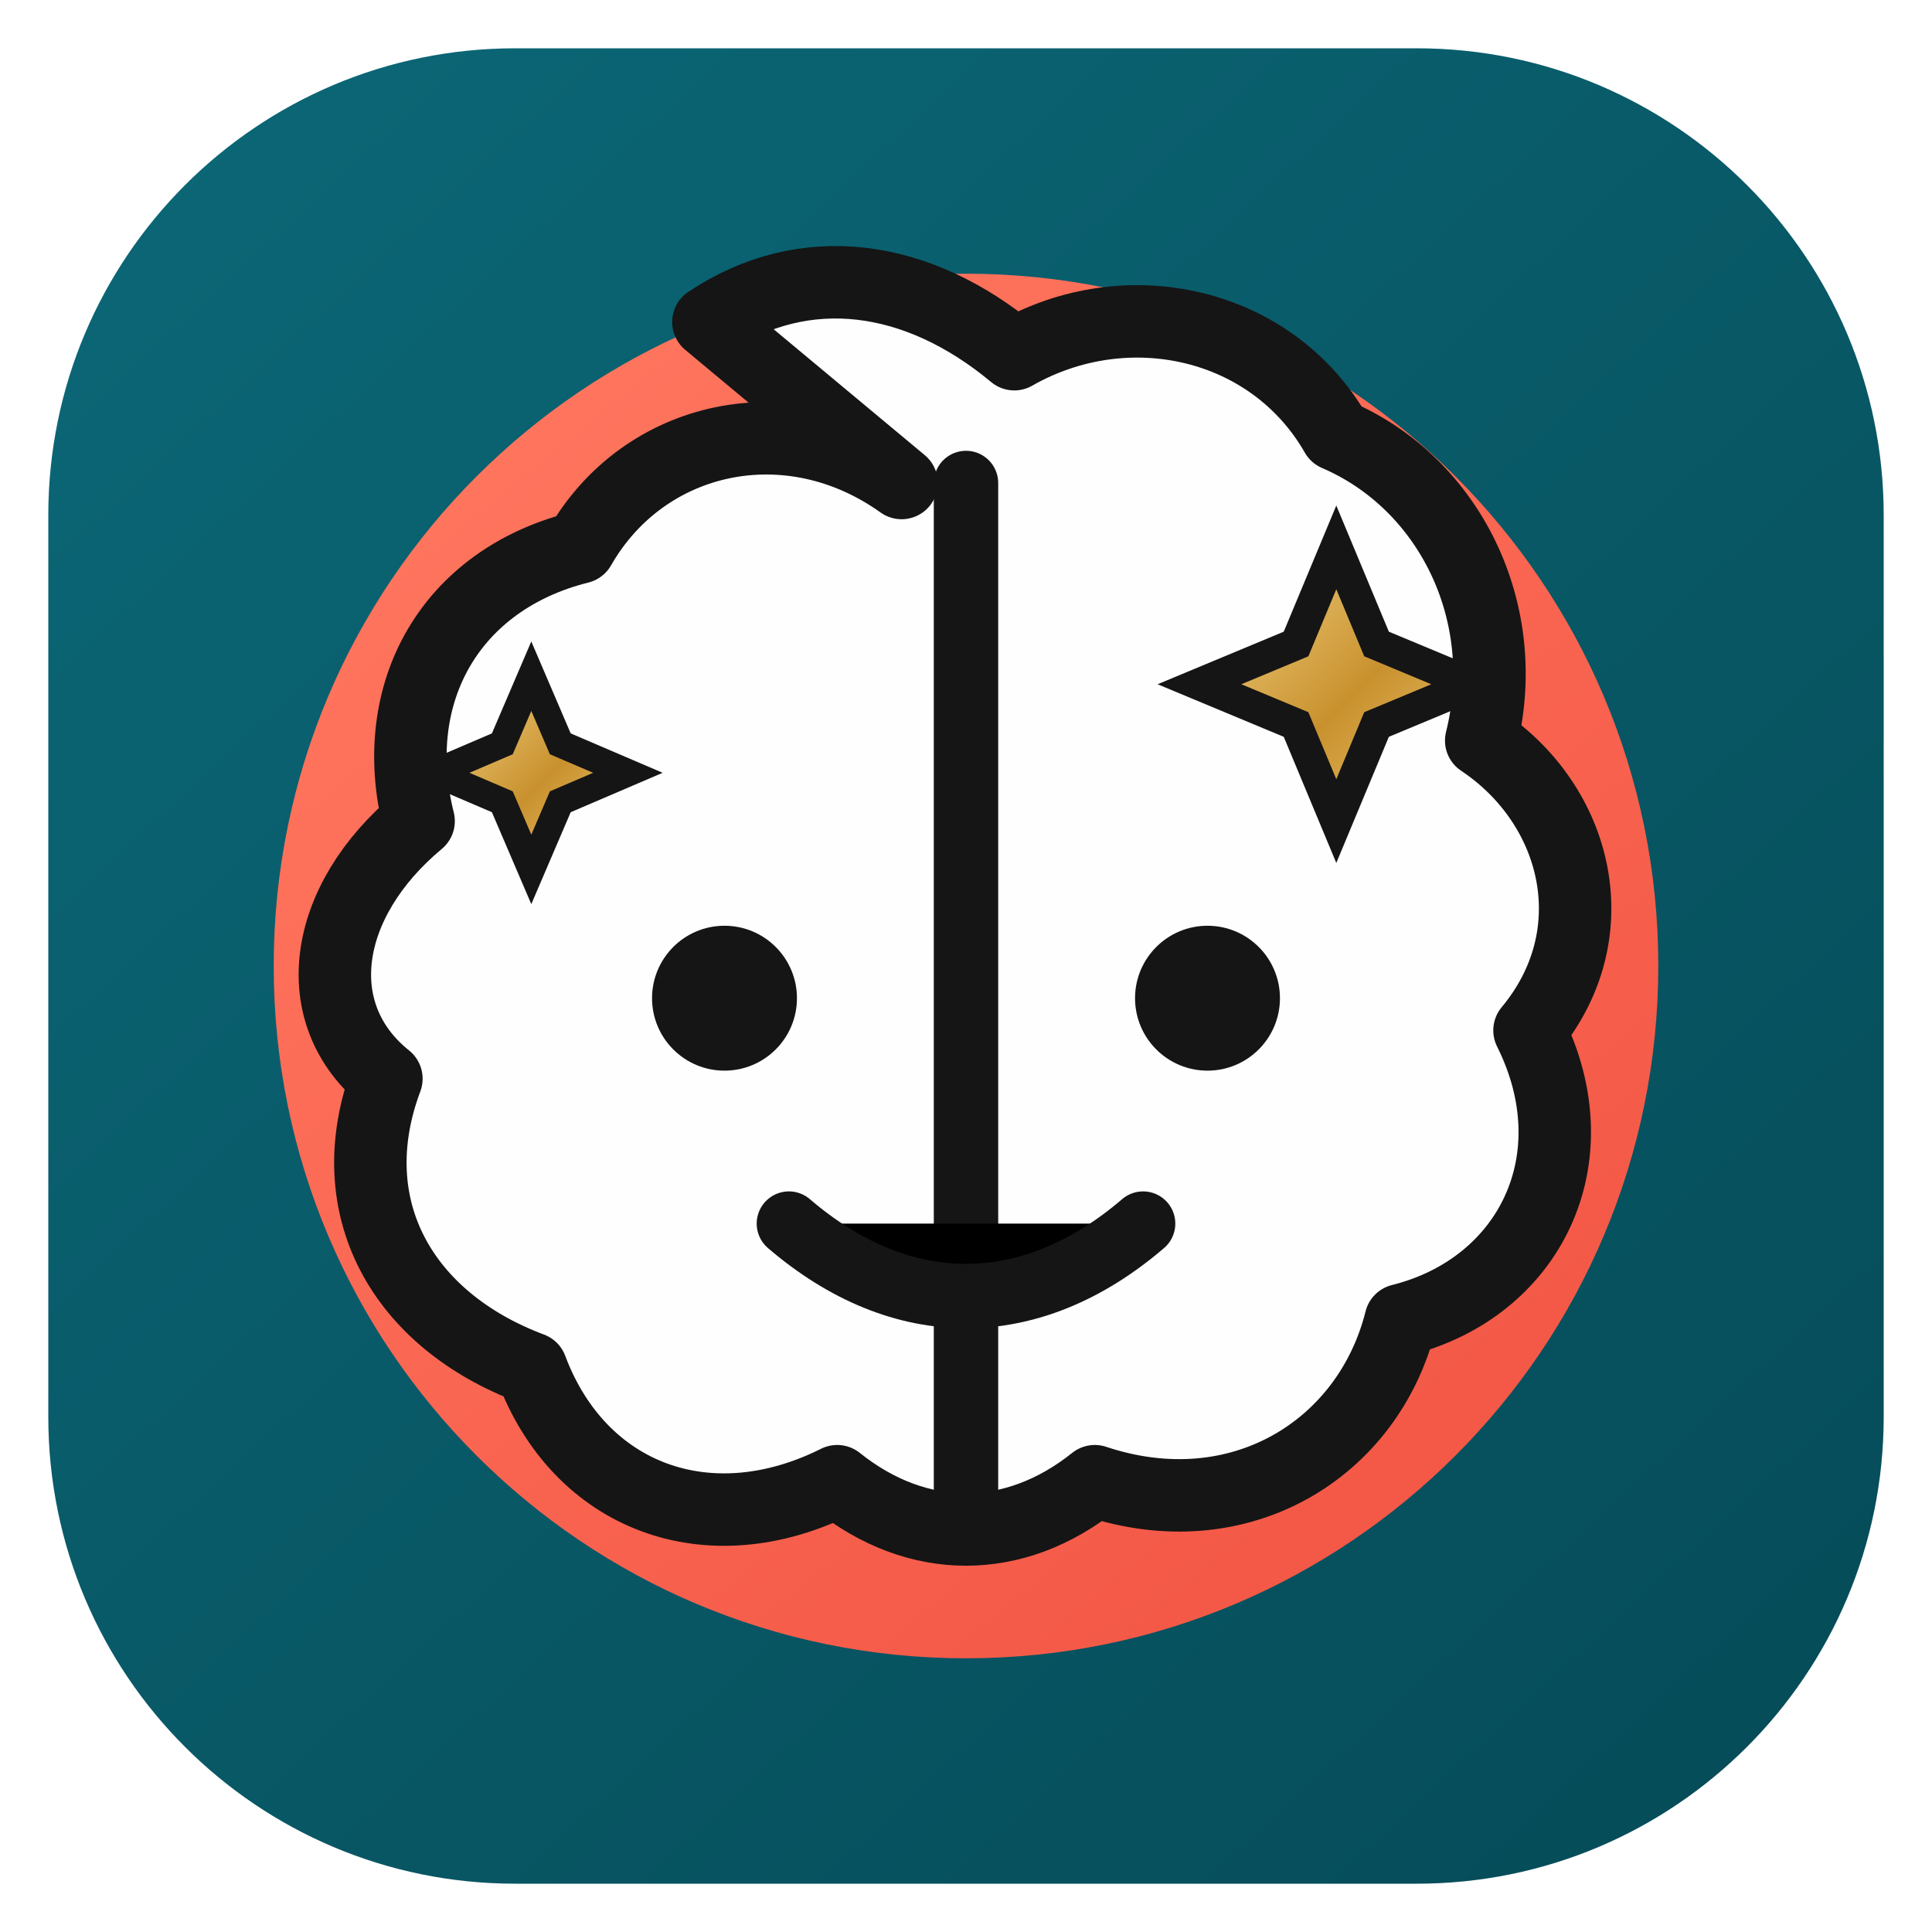
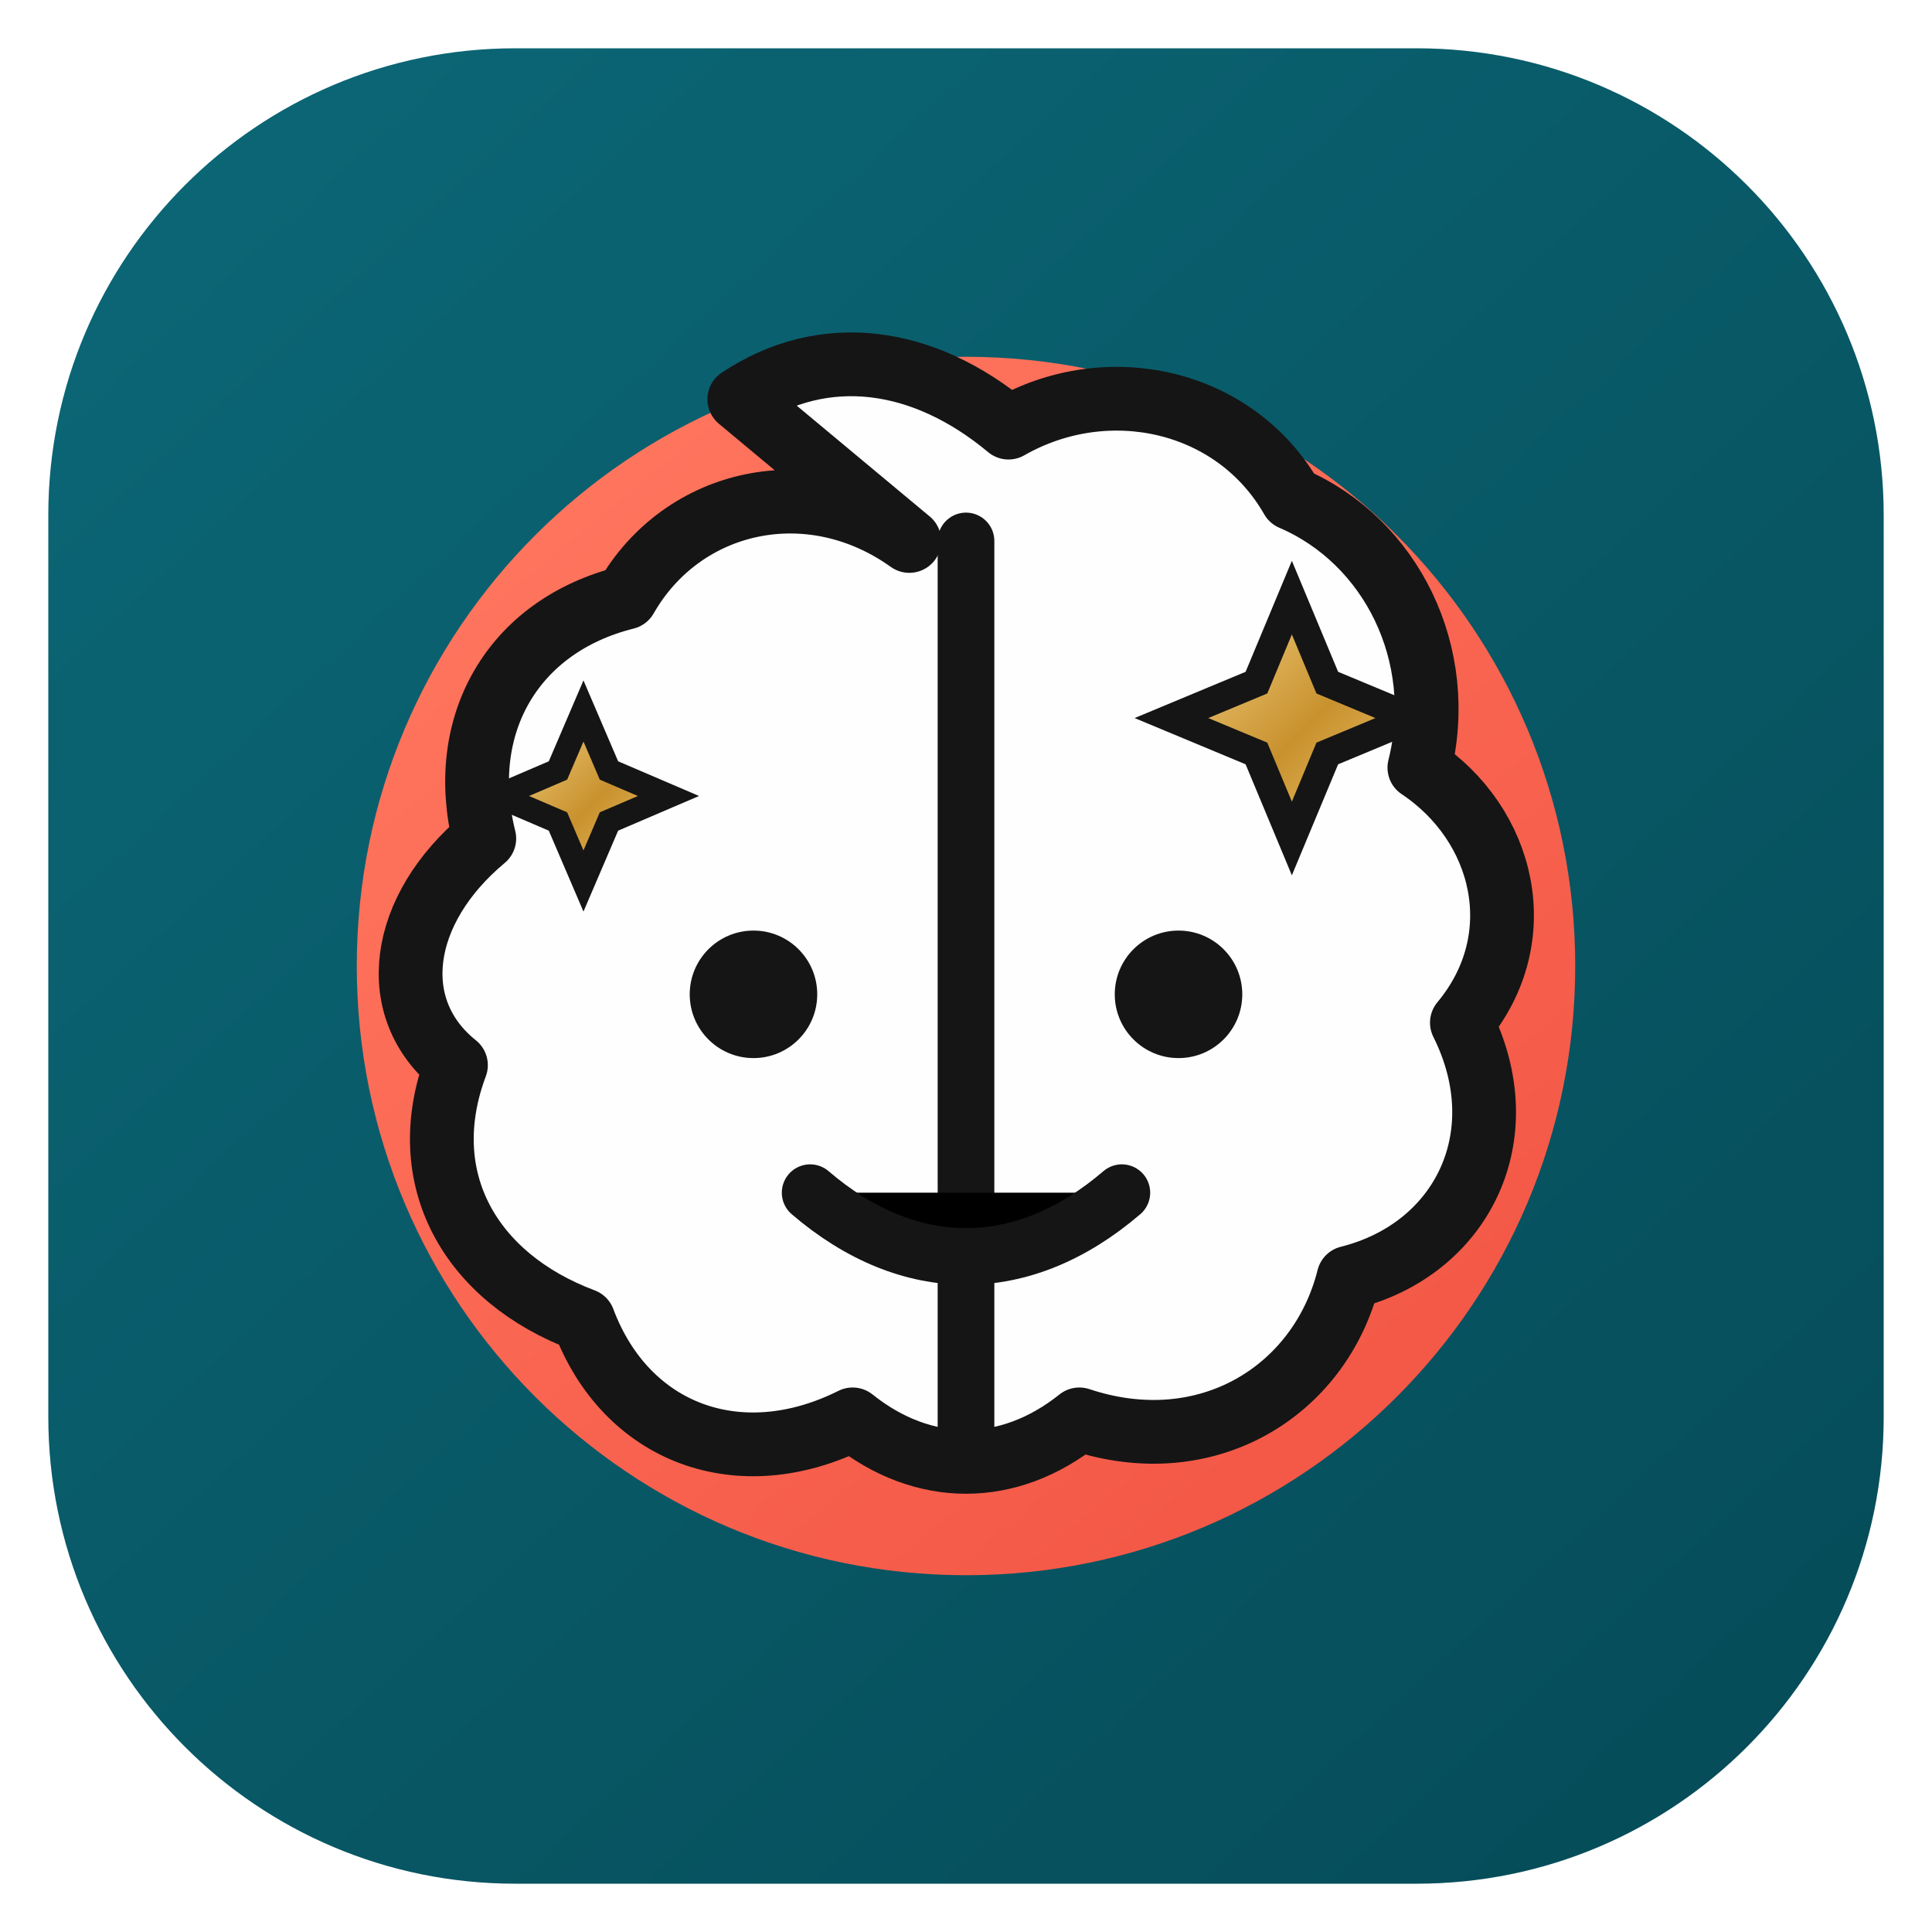
<svg xmlns="http://www.w3.org/2000/svg" viewBox="0 0 120 120" role="img" aria-labelledby="title description">
  <defs>
    <linearGradient id="teal" x1="12" y1="8" x2="108" y2="112" gradientUnits="userSpaceOnUse">
      <stop stop-color="#0b6675" />
      <stop offset="1" stop-color="#064c59" />
    </linearGradient>
    <linearGradient id="coral" x1="31" y1="25" x2="91" y2="98" gradientUnits="userSpaceOnUse">
      <stop stop-color="#ff755e" />
      <stop offset="1" stop-color="#f35645" />
    </linearGradient>
    <linearGradient id="gold" x1="0" y1="0" x2="1" y2="1">
      <stop stop-color="#f5d98d" />
      <stop offset="0.55" stop-color="#c9912e" />
      <stop offset="1" stop-color="#f0ce7a" />
    </linearGradient>
  </defs>
  <rect x="3" y="3" width="114" height="114" rx="29" fill="url(#teal)" />
-   <circle cx="60" cy="60" r="43" fill="url(#coral)" />
-   <path d="M56 30c-7-5-16-3-20 4-8 2-12 9-10 17-6 5-7 12-2 16-3 8 1 15 9 18 3 8 11 11 19 7 5 4 11 4 16 0 9 3 17-2 19-10 8-2 12-10 8-18 5-6 3-14-3-18 2-8-2-16-9-19-4-7-13-9-20-5-6-5-13-6-19-2Z" fill="#fffefe" stroke="#151515" stroke-width="4.5" stroke-linejoin="round" />
-   <path d="M60 30v63" stroke="#151515" stroke-width="4" stroke-linecap="round" />
-   <circle cx="45" cy="62" r="4.5" fill="#151515" />
-   <circle cx="75" cy="62" r="4.5" fill="#151515" />
-   <path d="M49 76c7 6 15 6 22 0" stroke="#151515" stroke-width="4" stroke-linecap="round" />
-   <path d="m83 34 2.5 6 6 2.5-6 2.5-2.5 6-2.5-6-6-2.5 6-2.5 2.5-6Z" fill="url(#gold)" stroke="#151515" stroke-width="2" />
-   <path d="m33 42 1.8 4.2 4.2 1.8-4.2 1.8L33 54l-1.8-4.2L27 48l4.2-1.8L33 42Z" fill="url(#gold)" stroke="#151515" stroke-width="1.7" />
+   <g transform="translate(60 60) scale(0.88) translate(-60 -60)">
+     <circle cx="60" cy="60" r="43" fill="url(#coral)" />
+     <path d="M56 30c-7-5-16-3-20 4-8 2-12 9-10 17-6 5-7 12-2 16-3 8 1 15 9 18 3 8 11 11 19 7 5 4 11 4 16 0 9 3 17-2 19-10 8-2 12-10 8-18 5-6 3-14-3-18 2-8-2-16-9-19-4-7-13-9-20-5-6-5-13-6-19-2Z" fill="#fffefe" stroke="#151515" stroke-width="4.5" stroke-linejoin="round" />
+     <path d="M60 30v63" stroke="#151515" stroke-width="4" stroke-linecap="round" />
+     <circle cx="45" cy="62" r="4.5" fill="#151515" />
+     <circle cx="75" cy="62" r="4.5" fill="#151515" />
+     <path d="M49 76c7 6 15 6 22 0" stroke="#151515" stroke-width="4" stroke-linecap="round" />
+     <path d="m83 34 2.5 6 6 2.5-6 2.5-2.5 6-2.5-6-6-2.5 6-2.5 2.5-6Z" fill="url(#gold)" stroke="#151515" stroke-width="2" />
+     <path d="m33 42 1.8 4.2 4.2 1.8-4.2 1.8L33 54l-1.8-4.2L27 48l4.2-1.8L33 42Z" fill="url(#gold)" stroke="#151515" stroke-width="1.7" />
+   </g>
</svg>
